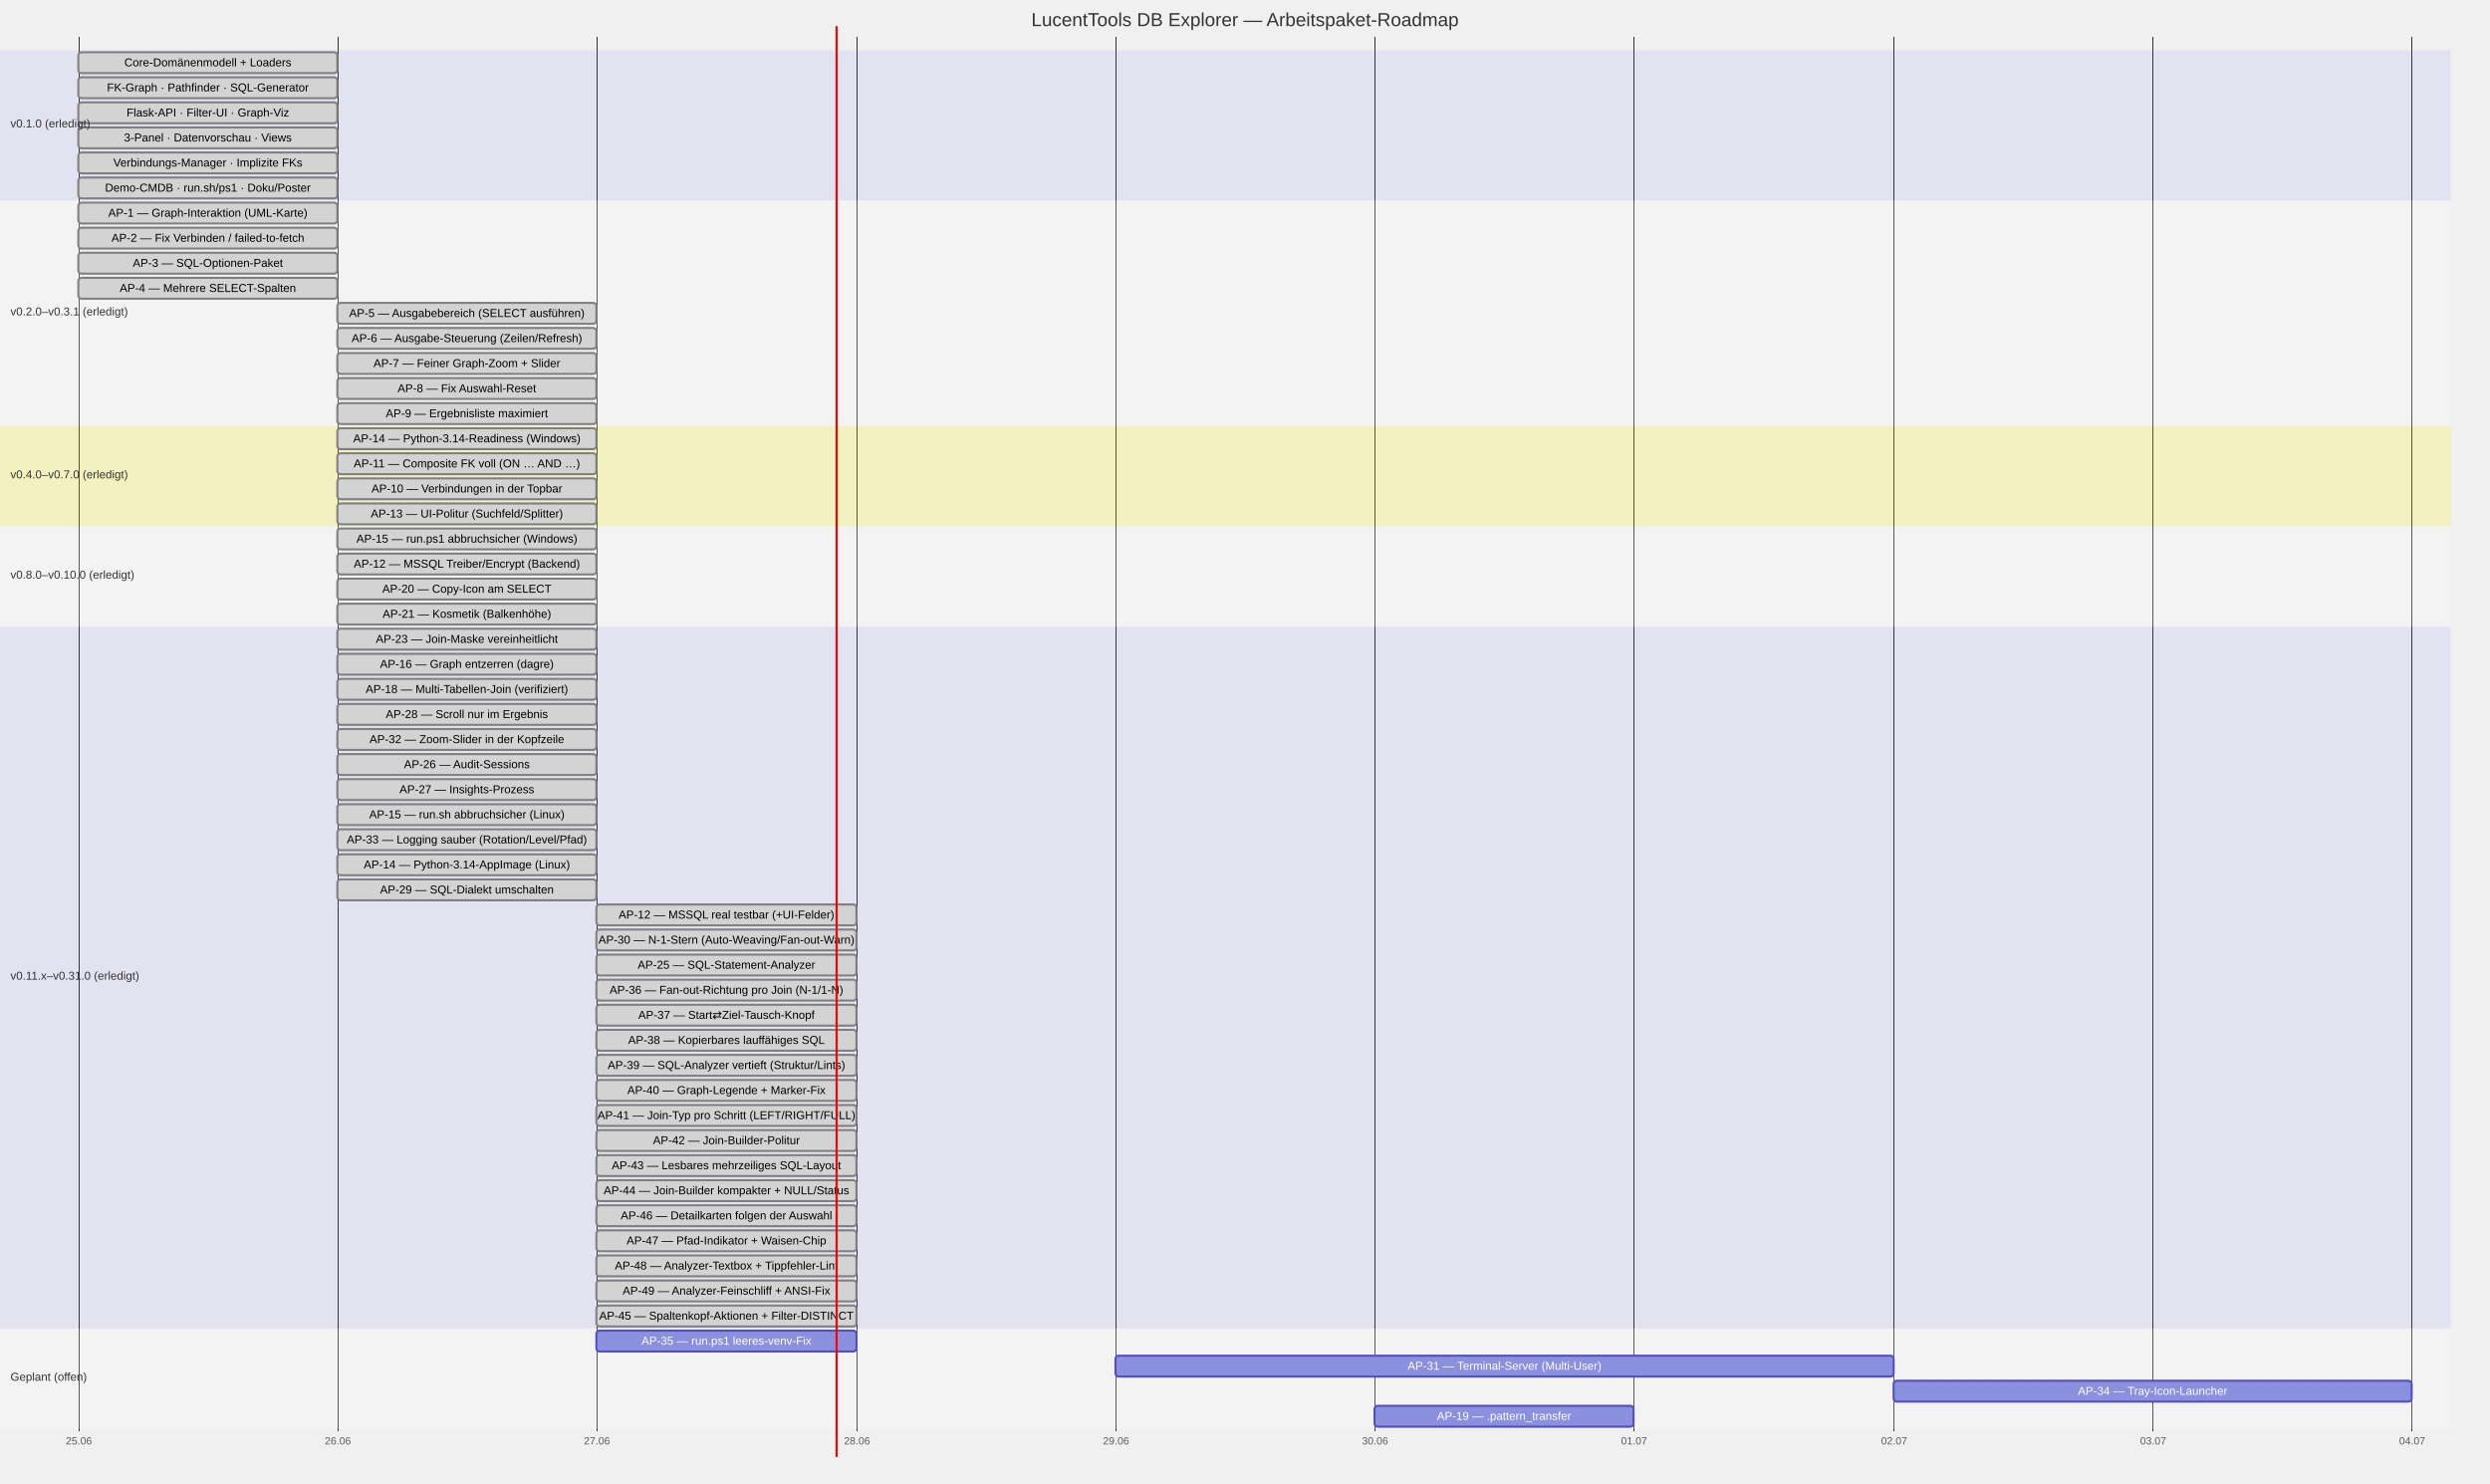
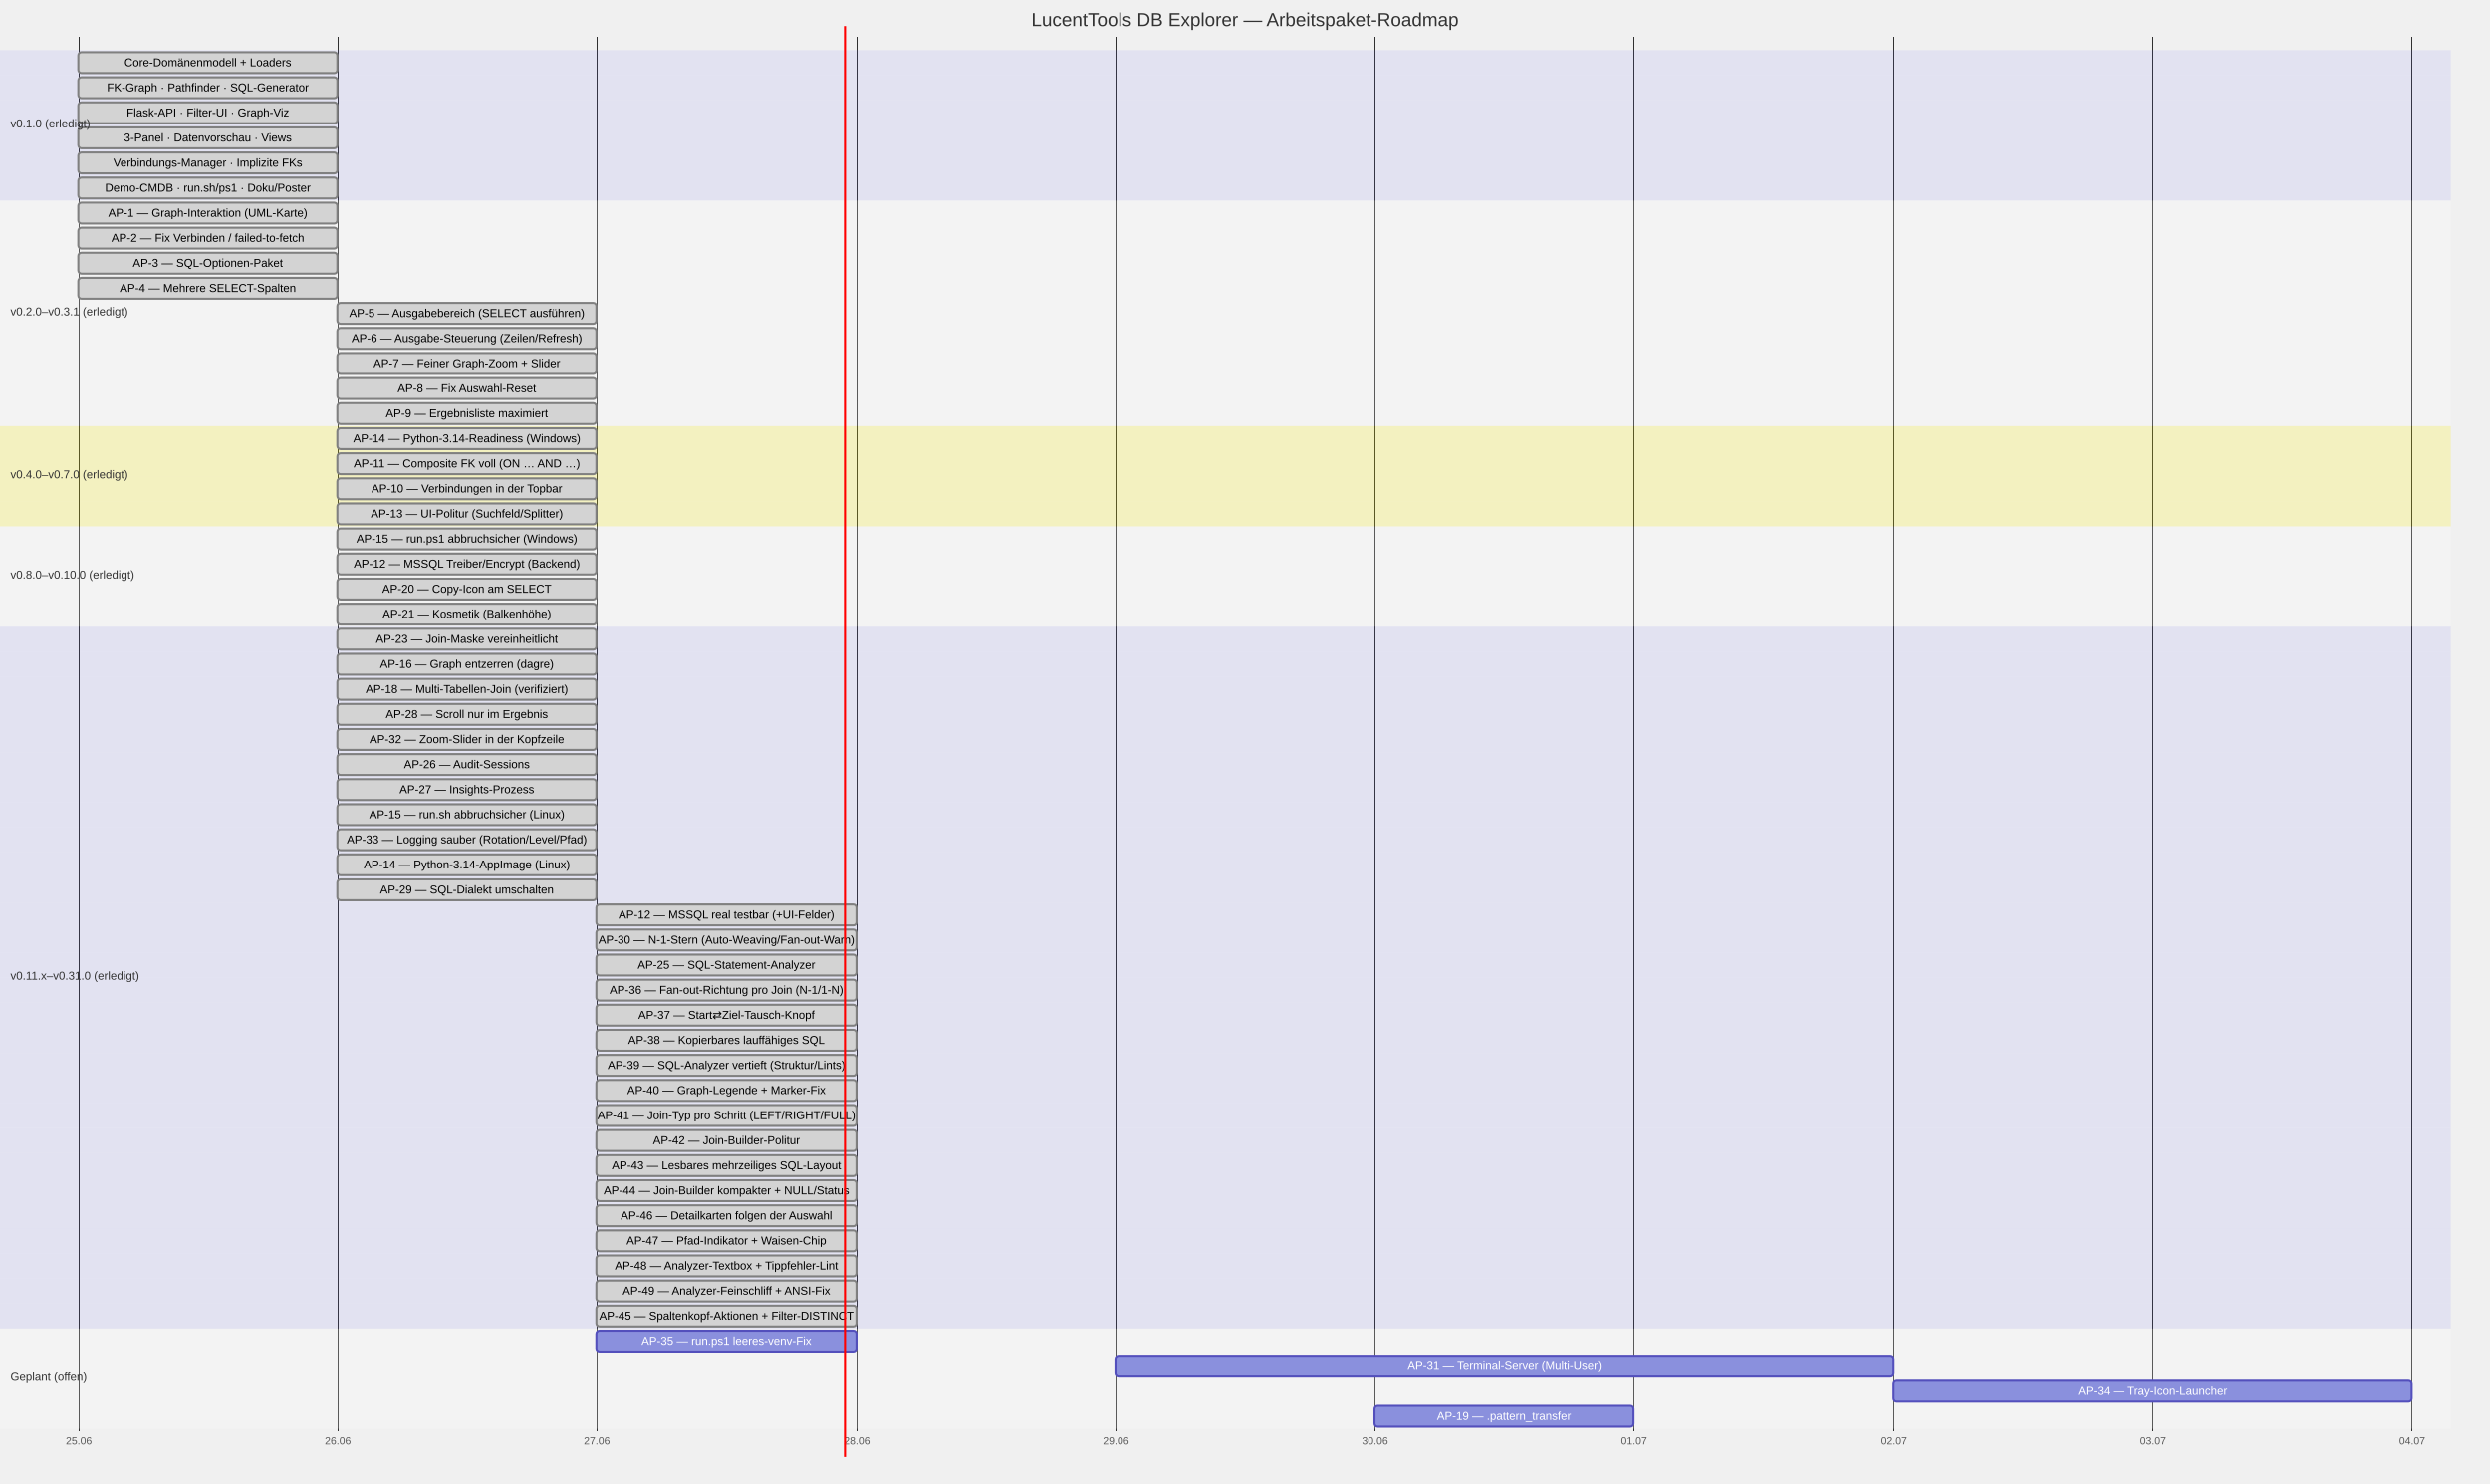
<svg xmlns="http://www.w3.org/2000/svg" id="my-svg" width="2384" viewBox="0 0 2384 1420" style="max-width: 2384px; background-color: transparent;" role="graphics-document document" aria-roledescription="gantt">
  <style>#my-svg{font-family:"trebuchet ms",verdana,arial,sans-serif;font-size:16px;fill:#333;}@keyframes edge-animation-frame{from{stroke-dashoffset:0;}}@keyframes dash{to{stroke-dashoffset:0;}}#my-svg .edge-animation-slow{stroke-dasharray:9,5!important;stroke-dashoffset:900;animation:dash 50s linear infinite;stroke-linecap:round;}#my-svg .edge-animation-fast{stroke-dasharray:9,5!important;stroke-dashoffset:900;animation:dash 20s linear infinite;stroke-linecap:round;}#my-svg .error-icon{fill:#552222;}#my-svg .error-text{fill:#552222;stroke:#552222;}#my-svg .edge-thickness-normal{stroke-width:1px;}#my-svg .edge-thickness-thick{stroke-width:3.5px;}#my-svg .edge-pattern-solid{stroke-dasharray:0;}#my-svg .edge-thickness-invisible{stroke-width:0;fill:none;}#my-svg .edge-pattern-dashed{stroke-dasharray:3;}#my-svg .edge-pattern-dotted{stroke-dasharray:2;}#my-svg .marker{fill:#333333;stroke:#333333;}#my-svg .marker.cross{stroke:#333333;}#my-svg svg{font-family:"trebuchet ms",verdana,arial,sans-serif;font-size:16px;}#my-svg p{margin:0;}#my-svg .mermaid-main-font{font-family:"trebuchet ms",verdana,arial,sans-serif;}#my-svg .exclude-range{fill:#eeeeee;}#my-svg .section{stroke:none;opacity:0.2;}#my-svg .section0{fill:rgba(102, 102, 255, 0.49);}#my-svg .section2{fill:#fff400;}#my-svg .section1,#my-svg .section3{fill:white;opacity:0.2;}#my-svg .sectionTitle0{fill:#333;}#my-svg .sectionTitle1{fill:#333;}#my-svg .sectionTitle2{fill:#333;}#my-svg .sectionTitle3{fill:#333;}#my-svg .sectionTitle{text-anchor:start;font-family:"trebuchet ms",verdana,arial,sans-serif;}#my-svg .grid .tick{stroke:lightgrey;opacity:0.8;shape-rendering:crispEdges;}#my-svg .grid .tick text{font-family:"trebuchet ms",verdana,arial,sans-serif;fill:#333;}#my-svg .grid path{stroke-width:0;}#my-svg .today{fill:none;stroke:red;stroke-width:2px;}#my-svg .task{stroke-width:2;}#my-svg .taskText{text-anchor:middle;font-family:"trebuchet ms",verdana,arial,sans-serif;}#my-svg .taskTextOutsideRight{fill:black;text-anchor:start;font-family:"trebuchet ms",verdana,arial,sans-serif;}#my-svg .taskTextOutsideLeft{fill:black;text-anchor:end;}#my-svg .task.clickable{cursor:pointer;}#my-svg .taskText.clickable{cursor:pointer;fill:#003163!important;font-weight:bold;}#my-svg .taskTextOutsideLeft.clickable{cursor:pointer;fill:#003163!important;font-weight:bold;}#my-svg .taskTextOutsideRight.clickable{cursor:pointer;fill:#003163!important;font-weight:bold;}#my-svg .taskText0,#my-svg .taskText1,#my-svg .taskText2,#my-svg .taskText3{fill:white;}#my-svg .task0,#my-svg .task1,#my-svg .task2,#my-svg .task3{fill:#8a90dd;stroke:#534fbc;}#my-svg .taskTextOutside0,#my-svg .taskTextOutside2{fill:black;}#my-svg .taskTextOutside1,#my-svg .taskTextOutside3{fill:black;}#my-svg .active0,#my-svg .active1,#my-svg .active2,#my-svg .active3{fill:#bfc7ff;stroke:#534fbc;}#my-svg .activeText0,#my-svg .activeText1,#my-svg .activeText2,#my-svg .activeText3{fill:black!important;}#my-svg .done0,#my-svg .done1,#my-svg .done2,#my-svg .done3{stroke:grey;fill:lightgrey;stroke-width:2;}#my-svg .doneText0,#my-svg .doneText1,#my-svg .doneText2,#my-svg .doneText3{fill:black!important;}#my-svg .doneText0.taskTextOutsideLeft,#my-svg .doneText0.taskTextOutsideRight,#my-svg .doneText1.taskTextOutsideLeft,#my-svg .doneText1.taskTextOutsideRight,#my-svg .doneText2.taskTextOutsideLeft,#my-svg .doneText2.taskTextOutsideRight,#my-svg .doneText3.taskTextOutsideLeft,#my-svg .doneText3.taskTextOutsideRight{fill:black!important;}#my-svg .crit0,#my-svg .crit1,#my-svg .crit2,#my-svg .crit3{stroke:#ff8888;fill:red;stroke-width:2;}#my-svg .activeCrit0,#my-svg .activeCrit1,#my-svg .activeCrit2,#my-svg .activeCrit3{stroke:#ff8888;fill:#bfc7ff;stroke-width:2;}#my-svg .doneCrit0,#my-svg .doneCrit1,#my-svg .doneCrit2,#my-svg .doneCrit3{stroke:#ff8888;fill:lightgrey;stroke-width:2;cursor:pointer;shape-rendering:crispEdges;}#my-svg .milestone{transform:rotate(45deg) scale(0.8,0.8);}#my-svg .milestoneText{font-style:italic;}#my-svg .doneCritText0,#my-svg .doneCritText1,#my-svg .doneCritText2,#my-svg .doneCritText3{fill:black!important;}#my-svg .doneCritText0.taskTextOutsideLeft,#my-svg .doneCritText0.taskTextOutsideRight,#my-svg .doneCritText1.taskTextOutsideLeft,#my-svg .doneCritText1.taskTextOutsideRight,#my-svg .doneCritText2.taskTextOutsideLeft,#my-svg .doneCritText2.taskTextOutsideRight,#my-svg .doneCritText3.taskTextOutsideLeft,#my-svg .doneCritText3.taskTextOutsideRight{fill:black!important;}#my-svg .vert{stroke:navy;}#my-svg .vertText{font-size:15px;text-anchor:middle;fill:navy!important;}#my-svg .activeCritText0,#my-svg .activeCritText1,#my-svg .activeCritText2,#my-svg .activeCritText3{fill:black!important;}#my-svg .titleText{text-anchor:middle;font-size:18px;fill:#333;font-family:"trebuchet ms",verdana,arial,sans-serif;}#my-svg .node .neo-node{stroke:#9370DB;}#my-svg [data-look="neo"].node rect,#my-svg [data-look="neo"].cluster rect,#my-svg [data-look="neo"].node polygon{stroke:#9370DB;filter:drop-shadow(1px 2px 2px rgba(185, 185, 185, 1));}#my-svg [data-look="neo"].node path{stroke:#9370DB;stroke-width:1px;}#my-svg [data-look="neo"].node .outer-path{filter:drop-shadow(1px 2px 2px rgba(185, 185, 185, 1));}#my-svg [data-look="neo"].node .neo-line path{stroke:#9370DB;filter:none;}#my-svg [data-look="neo"].node circle{stroke:#9370DB;filter:drop-shadow(1px 2px 2px rgba(185, 185, 185, 1));}#my-svg [data-look="neo"].node circle .state-start{fill:#000000;}#my-svg [data-look="neo"].icon-shape .icon{fill:#9370DB;filter:drop-shadow(1px 2px 2px rgba(185, 185, 185, 1));}#my-svg [data-look="neo"].icon-shape .icon-neo path{stroke:#9370DB;filter:drop-shadow(1px 2px 2px rgba(185, 185, 185, 1));}#my-svg :root{--mermaid-font-family:"trebuchet ms",verdana,arial,sans-serif;}</style>
  <g />
  <g class="grid" transform="translate(75, 1370)" fill="none" font-size="10" font-family="sans-serif" text-anchor="middle">
    <path class="domain" stroke="currentColor" d="M0.5,-1335V0.5H2234.5V-1335" />
    <g class="tick" opacity="1" transform="translate(0.5,0)">
      <line stroke="currentColor" y2="-1335" />
      <text fill="#000" y="3" dy="1em" stroke="none" font-size="10" style="text-anchor: middle;"> 25.06</text>
    </g>
    <g class="tick" opacity="1" transform="translate(248.5,0)">
      <line stroke="currentColor" y2="-1335" />
      <text fill="#000" y="3" dy="1em" stroke="none" font-size="10" style="text-anchor: middle;"> 26.06</text>
    </g>
    <g class="tick" opacity="1" transform="translate(496.5,0)">
      <line stroke="currentColor" y2="-1335" />
      <text fill="#000" y="3" dy="1em" stroke="none" font-size="10" style="text-anchor: middle;"> 27.06</text>
    </g>
    <g class="tick" opacity="1" transform="translate(745.5,0)">
      <line stroke="currentColor" y2="-1335" />
      <text fill="#000" y="3" dy="1em" stroke="none" font-size="10" style="text-anchor: middle;"> 28.06</text>
    </g>
    <g class="tick" opacity="1" transform="translate(993.5,0)">
      <line stroke="currentColor" y2="-1335" />
      <text fill="#000" y="3" dy="1em" stroke="none" font-size="10" style="text-anchor: middle;"> 29.06</text>
    </g>
    <g class="tick" opacity="1" transform="translate(1241.5,0)">
      <line stroke="currentColor" y2="-1335" />
      <text fill="#000" y="3" dy="1em" stroke="none" font-size="10" style="text-anchor: middle;"> 30.06</text>
    </g>
    <g class="tick" opacity="1" transform="translate(1489.5,0)">
      <line stroke="currentColor" y2="-1335" />
      <text fill="#000" y="3" dy="1em" stroke="none" font-size="10" style="text-anchor: middle;"> 01.07</text>
    </g>
    <g class="tick" opacity="1" transform="translate(1738.5,0)">
      <line stroke="currentColor" y2="-1335" />
      <text fill="#000" y="3" dy="1em" stroke="none" font-size="10" style="text-anchor: middle;"> 02.07</text>
    </g>
    <g class="tick" opacity="1" transform="translate(1986.5,0)">
      <line stroke="currentColor" y2="-1335" />
      <text fill="#000" y="3" dy="1em" stroke="none" font-size="10" style="text-anchor: middle;"> 03.07</text>
    </g>
    <g class="tick" opacity="1" transform="translate(2234.5,0)">
      <line stroke="currentColor" y2="-1335" />
      <text fill="#000" y="3" dy="1em" stroke="none" font-size="10" style="text-anchor: middle;"> 04.07</text>
    </g>
  </g>
  <g>
    <rect x="0" y="48" width="2346.5" height="24" class="section section0" />
    <rect x="0" y="72" width="2346.5" height="24" class="section section0" />
    <rect x="0" y="96" width="2346.5" height="24" class="section section0" />
    <rect x="0" y="120" width="2346.5" height="24" class="section section0" />
    <rect x="0" y="144" width="2346.5" height="24" class="section section0" />
    <rect x="0" y="168" width="2346.5" height="24" class="section section0" />
    <rect x="0" y="192" width="2346.5" height="24" class="section section1" />
    <rect x="0" y="216" width="2346.5" height="24" class="section section1" />
    <rect x="0" y="240" width="2346.5" height="24" class="section section1" />
    <rect x="0" y="264" width="2346.5" height="24" class="section section1" />
    <rect x="0" y="288" width="2346.5" height="24" class="section section1" />
    <rect x="0" y="312" width="2346.5" height="24" class="section section1" />
    <rect x="0" y="336" width="2346.5" height="24" class="section section1" />
    <rect x="0" y="360" width="2346.5" height="24" class="section section1" />
    <rect x="0" y="384" width="2346.5" height="24" class="section section1" />
    <rect x="0" y="408" width="2346.5" height="24" class="section section2" />
    <rect x="0" y="432" width="2346.5" height="24" class="section section2" />
    <rect x="0" y="456" width="2346.5" height="24" class="section section2" />
    <rect x="0" y="480" width="2346.5" height="24" class="section section2" />
    <rect x="0" y="504" width="2346.5" height="24" class="section section3" />
    <rect x="0" y="528" width="2346.5" height="24" class="section section3" />
    <rect x="0" y="552" width="2346.5" height="24" class="section section3" />
    <rect x="0" y="576" width="2346.5" height="24" class="section section3" />
    <rect x="0" y="600" width="2346.5" height="24" class="section section0" />
    <rect x="0" y="624" width="2346.5" height="24" class="section section0" />
    <rect x="0" y="648" width="2346.5" height="24" class="section section0" />
    <rect x="0" y="672" width="2346.5" height="24" class="section section0" />
    <rect x="0" y="696" width="2346.5" height="24" class="section section0" />
    <rect x="0" y="720" width="2346.5" height="24" class="section section0" />
    <rect x="0" y="744" width="2346.5" height="24" class="section section0" />
    <rect x="0" y="768" width="2346.5" height="24" class="section section0" />
    <rect x="0" y="792" width="2346.5" height="24" class="section section0" />
    <rect x="0" y="816" width="2346.5" height="24" class="section section0" />
    <rect x="0" y="840" width="2346.5" height="24" class="section section0" />
    <rect x="0" y="864" width="2346.5" height="24" class="section section0" />
    <rect x="0" y="888" width="2346.5" height="24" class="section section0" />
    <rect x="0" y="912" width="2346.5" height="24" class="section section0" />
    <rect x="0" y="936" width="2346.5" height="24" class="section section0" />
    <rect x="0" y="960" width="2346.5" height="24" class="section section0" />
    <rect x="0" y="984" width="2346.5" height="24" class="section section0" />
    <rect x="0" y="1008" width="2346.5" height="24" class="section section0" />
    <rect x="0" y="1032" width="2346.5" height="24" class="section section0" />
    <rect x="0" y="1056" width="2346.5" height="24" class="section section0" />
    <rect x="0" y="1080" width="2346.5" height="24" class="section section0" />
    <rect x="0" y="1104" width="2346.5" height="24" class="section section0" />
    <rect x="0" y="1128" width="2346.5" height="24" class="section section0" />
    <rect x="0" y="1152" width="2346.5" height="24" class="section section0" />
    <rect x="0" y="1176" width="2346.5" height="24" class="section section0" />
    <rect x="0" y="1200" width="2346.5" height="24" class="section section0" />
    <rect x="0" y="1224" width="2346.5" height="24" class="section section0" />
    <rect x="0" y="1248" width="2346.5" height="24" class="section section0" />
    <rect x="0" y="1272" width="2346.5" height="24" class="section section1" />
    <rect x="0" y="1296" width="2346.5" height="24" class="section section1" />
    <rect x="0" y="1344" width="2346.5" height="24" class="section section1" />
    <rect x="0" y="1320" width="2346.5" height="24" class="section section1" />
  </g>
  <g>
    <rect id="my-svg-d1" rx="3" ry="3" x="75" y="50" width="248" height="20" transform-origin="199px 60px" class="task done0" />
    <rect id="my-svg-d2" rx="3" ry="3" x="75" y="74" width="248" height="20" transform-origin="199px 84px" class="task done0" />
    <rect id="my-svg-d3" rx="3" ry="3" x="75" y="98" width="248" height="20" transform-origin="199px 108px" class="task done0" />
    <rect id="my-svg-d4" rx="3" ry="3" x="75" y="122" width="248" height="20" transform-origin="199px 132px" class="task done0" />
    <rect id="my-svg-d5" rx="3" ry="3" x="75" y="146" width="248" height="20" transform-origin="199px 156px" class="task done0" />
    <rect id="my-svg-d6" rx="3" ry="3" x="75" y="170" width="248" height="20" transform-origin="199px 180px" class="task done0" />
    <rect id="my-svg-a1" rx="3" ry="3" x="75" y="194" width="248" height="20" transform-origin="199px 204px" class="task done1" />
    <rect id="my-svg-a2" rx="3" ry="3" x="75" y="218" width="248" height="20" transform-origin="199px 228px" class="task done1" />
    <rect id="my-svg-a3" rx="3" ry="3" x="75" y="242" width="248" height="20" transform-origin="199px 252px" class="task done1" />
    <rect id="my-svg-a4" rx="3" ry="3" x="75" y="266" width="248" height="20" transform-origin="199px 276px" class="task done1" />
    <rect id="my-svg-a5" rx="3" ry="3" x="323" y="290" width="248" height="20" transform-origin="447px 300px" class="task done1" />
    <rect id="my-svg-a6" rx="3" ry="3" x="323" y="314" width="248" height="20" transform-origin="447px 324px" class="task done1" />
    <rect id="my-svg-a7" rx="3" ry="3" x="323" y="338" width="248" height="20" transform-origin="447px 348px" class="task done1" />
    <rect id="my-svg-a8" rx="3" ry="3" x="323" y="362" width="248" height="20" transform-origin="447px 372px" class="task done1" />
    <rect id="my-svg-a9" rx="3" ry="3" x="323" y="386" width="248" height="20" transform-origin="447px 396px" class="task done1" />
    <rect id="my-svg-b1" rx="3" ry="3" x="323" y="410" width="248" height="20" transform-origin="447px 420px" class="task done2" />
    <rect id="my-svg-b2" rx="3" ry="3" x="323" y="434" width="248" height="20" transform-origin="447px 444px" class="task done2" />
    <rect id="my-svg-b3" rx="3" ry="3" x="323" y="458" width="248" height="20" transform-origin="447px 468px" class="task done2" />
    <rect id="my-svg-b4" rx="3" ry="3" x="323" y="482" width="248" height="20" transform-origin="447px 492px" class="task done2" />
    <rect id="my-svg-c1" rx="3" ry="3" x="323" y="506" width="248" height="20" transform-origin="447px 516px" class="task done3" />
    <rect id="my-svg-c2" rx="3" ry="3" x="323" y="530" width="248" height="20" transform-origin="447px 540px" class="task done3" />
    <rect id="my-svg-c3" rx="3" ry="3" x="323" y="554" width="248" height="20" transform-origin="447px 564px" class="task done3" />
    <rect id="my-svg-c4" rx="3" ry="3" x="323" y="578" width="248" height="20" transform-origin="447px 588px" class="task done3" />
    <rect id="my-svg-e1" rx="3" ry="3" x="323" y="602" width="248" height="20" transform-origin="447px 612px" class="task done0" />
    <rect id="my-svg-e2" rx="3" ry="3" x="323" y="626" width="248" height="20" transform-origin="447px 636px" class="task done0" />
    <rect id="my-svg-e3" rx="3" ry="3" x="323" y="650" width="248" height="20" transform-origin="447px 660px" class="task done0" />
    <rect id="my-svg-e4" rx="3" ry="3" x="323" y="674" width="248" height="20" transform-origin="447px 684px" class="task done0" />
    <rect id="my-svg-e5" rx="3" ry="3" x="323" y="698" width="248" height="20" transform-origin="447px 708px" class="task done0" />
    <rect id="my-svg-e6" rx="3" ry="3" x="323" y="722" width="248" height="20" transform-origin="447px 732px" class="task done0" />
    <rect id="my-svg-e7" rx="3" ry="3" x="323" y="746" width="248" height="20" transform-origin="447px 756px" class="task done0" />
    <rect id="my-svg-e8" rx="3" ry="3" x="323" y="770" width="248" height="20" transform-origin="447px 780px" class="task done0" />
    <rect id="my-svg-e9" rx="3" ry="3" x="323" y="794" width="248" height="20" transform-origin="447px 804px" class="task done0" />
    <rect id="my-svg-e10" rx="3" ry="3" x="323" y="818" width="248" height="20" transform-origin="447px 828px" class="task done0" />
    <rect id="my-svg-e11" rx="3" ry="3" x="323" y="842" width="248" height="20" transform-origin="447px 852px" class="task done0" />
    <rect id="my-svg-e12" rx="3" ry="3" x="571" y="866" width="249" height="20" transform-origin="695.5px 876px" class="task done0" />
    <rect id="my-svg-e13" rx="3" ry="3" x="571" y="890" width="249" height="20" transform-origin="695.5px 900px" class="task done0" />
    <rect id="my-svg-e14" rx="3" ry="3" x="571" y="914" width="249" height="20" transform-origin="695.5px 924px" class="task done0" />
    <rect id="my-svg-e15" rx="3" ry="3" x="571" y="938" width="249" height="20" transform-origin="695.5px 948px" class="task done0" />
    <rect id="my-svg-e16" rx="3" ry="3" x="571" y="962" width="249" height="20" transform-origin="695.5px 972px" class="task done0" />
    <rect id="my-svg-e17" rx="3" ry="3" x="571" y="986" width="249" height="20" transform-origin="695.5px 996px" class="task done0" />
    <rect id="my-svg-e18" rx="3" ry="3" x="571" y="1010" width="249" height="20" transform-origin="695.5px 1020px" class="task done0" />
    <rect id="my-svg-e19" rx="3" ry="3" x="571" y="1034" width="249" height="20" transform-origin="695.5px 1044px" class="task done0" />
    <rect id="my-svg-e20" rx="3" ry="3" x="571" y="1058" width="249" height="20" transform-origin="695.5px 1068px" class="task done0" />
    <rect id="my-svg-e21" rx="3" ry="3" x="571" y="1082" width="249" height="20" transform-origin="695.5px 1092px" class="task done0" />
    <rect id="my-svg-e22" rx="3" ry="3" x="571" y="1106" width="249" height="20" transform-origin="695.5px 1116px" class="task done0" />
    <rect id="my-svg-e23" rx="3" ry="3" x="571" y="1130" width="249" height="20" transform-origin="695.5px 1140px" class="task done0" />
    <rect id="my-svg-e24" rx="3" ry="3" x="571" y="1154" width="249" height="20" transform-origin="695.5px 1164px" class="task done0" />
    <rect id="my-svg-e25" rx="3" ry="3" x="571" y="1178" width="249" height="20" transform-origin="695.5px 1188px" class="task done0" />
    <rect id="my-svg-e26" rx="3" ry="3" x="571" y="1202" width="249" height="20" transform-origin="695.5px 1212px" class="task done0" />
    <rect id="my-svg-e27" rx="3" ry="3" x="571" y="1226" width="249" height="20" transform-origin="695.5px 1236px" class="task done0" />
    <rect id="my-svg-e28" rx="3" ry="3" x="571" y="1250" width="249" height="20" transform-origin="695.5px 1260px" class="task done0" />
    <rect id="my-svg-p3" rx="3" ry="3" x="571" y="1274" width="249" height="20" transform-origin="695.5px 1284px" class="task task1" />
    <rect id="my-svg-p7" rx="3" ry="3" x="1068" y="1298" width="745" height="20" transform-origin="1440.5px 1308px" class="task task1" />
    <rect id="my-svg-p11" rx="3" ry="3" x="1316" y="1346" width="248" height="20" transform-origin="1440px 1356px" class="task task1" />
    <rect id="my-svg-p9" rx="3" ry="3" x="1813" y="1322" width="496" height="20" transform-origin="2061px 1332px" class="task task1" />
    <text id="my-svg-d1-text" font-size="11" x="199" y="63.5" class="taskText taskText0  doneText0 width-157.0771484375">Core-Domänenmodell + Loaders          </text>
    <text id="my-svg-d2-text" font-size="11" x="199" y="87.5" class="taskText taskText0  doneText0 width-191.59716796875">FK-Graph · Pathfinder · SQL-Generator </text>
    <text id="my-svg-d3-text" font-size="11" x="199" y="111.5" class="taskText taskText0  doneText0 width-155.171875">Flask-API · Filter-UI · Graph-Viz     </text>
    <text id="my-svg-d4-text" font-size="11" x="199" y="135.5" class="taskText taskText0  doneText0 width-158.5380859375">3-Panel · Datenvorschau · Views       </text>
    <text id="my-svg-d5-text" font-size="11" x="199" y="159.5" class="taskText taskText0  doneText0 width-179.1416015625">Verbindungs-Manager · Implizite FKs   </text>
    <text id="my-svg-d6-text" font-size="11" x="199" y="183.5" class="taskText taskText0  doneText0 width-194.73388671875">Demo-CMDB · run.sh/ps1 · Doku/Poster  </text>
    <text id="my-svg-a1-text" font-size="11" x="199" y="207.5" class="taskText taskText1  doneText1 width-187.953125">AP-1 — Graph-Interaktion (UML-Karte)        </text>
    <text id="my-svg-a2-text" font-size="11" x="199" y="231.5" class="taskText taskText1  doneText1 width-189.296875">AP-2 — Fix Verbinden / failed-to-fetch      </text>
    <text id="my-svg-a3-text" font-size="11" x="199" y="255.5" class="taskText taskText1  doneText1 width-136.41455078125">AP-3 — SQL-Optionen-Paket                   </text>
    <text id="my-svg-a4-text" font-size="11" x="199" y="279.5" class="taskText taskText1  doneText1 width-156.21875">AP-4 — Mehrere SELECT-Spalten               </text>
    <text id="my-svg-a5-text" font-size="11" x="447" y="303.5" class="taskText taskText1  doneText1 width-212.640625">AP-5 — Ausgabebereich (SELECT ausführen)    </text>
    <text id="my-svg-a6-text" font-size="11" x="447" y="327.5" class="taskText taskText1  doneText1 width-214.796875">AP-6 — Ausgabe-Steuerung (Zeilen/Refresh)   </text>
    <text id="my-svg-a7-text" font-size="11" x="447" y="351.5" class="taskText taskText1  doneText1 width-173.501953125">AP-7 — Feiner Graph-Zoom + Slider           </text>
    <text id="my-svg-a8-text" font-size="11" x="447" y="375.5" class="taskText taskText1  doneText1 width-125.8818359375">AP-8 — Fix Auswahl-Reset                    </text>
    <text id="my-svg-a9-text" font-size="11" x="447" y="399.5" class="taskText taskText1  doneText1 width-154.16064453125">AP-9 — Ergebnisliste maximiert              </text>
    <text id="my-svg-b1-text" font-size="11" x="447" y="423.5" class="taskText taskText2  doneText2 width-208.53125">AP-14 — Python-3.14-Readiness (Windows)     </text>
    <text id="my-svg-b2-text" font-size="11" x="447" y="447.5" class="taskText taskText2  doneText2 width-202.59375">AP-11 — Composite FK voll (ON … AND …)      </text>
    <text id="my-svg-b3-text" font-size="11" x="447" y="471.5" class="taskText taskText2  doneText2 width-179.13623046875">AP-10 — Verbindungen in der Topbar          </text>
    <text id="my-svg-b4-text" font-size="11" x="447" y="495.5" class="taskText taskText2  doneText2 width-185.84375">AP-13 — UI-Politur (Suchfeld/Splitter)      </text>
    <text id="my-svg-c1-text" font-size="11" x="447" y="519.5" class="taskText taskText3  doneText3 width-206.4375">AP-15 — run.ps1 abbruchsicher (Windows)     </text>
    <text id="my-svg-c2-text" font-size="11" x="447" y="543.5" class="taskText taskText3  doneText3 width-207.84375">AP-12 — MSSQL Treiber/Encrypt (Backend)     </text>
    <text id="my-svg-c3-text" font-size="11" x="447" y="567.5" class="taskText taskText3  doneText3 width-149.162109375">AP-20 — Copy-Icon am SELECT                 </text>
    <text id="my-svg-c4-text" font-size="11" x="447" y="591.5" class="taskText taskText3  doneText3 width-155.546875">AP-21 — Kosmetik (Balkenhöhe)               </text>
    <text id="my-svg-e1-text" font-size="11" x="447" y="615.5" class="taskText taskText0  doneText0 width-173.287109375">AP-23 — Join-Maske vereinheitlicht          </text>
    <text id="my-svg-e2-text" font-size="11" x="447" y="639.5" class="taskText taskText0  doneText0 width-163.109375">AP-16 — Graph entzerren (dagre)             </text>
    <text id="my-svg-e3-text" font-size="11" x="447" y="663.5" class="taskText taskText0  doneText0 width-197.640625">AP-18 — Multi-Tabellen-Join (verifiziert)   </text>
    <text id="my-svg-e4-text" font-size="11" x="447" y="687.5" class="taskText taskText0  doneText0 width-150.77685546875">AP-28 — Scroll nur im Ergebnis              </text>
    <text id="my-svg-e5-text" font-size="11" x="447" y="711.5" class="taskText taskText0  doneText0 width-183.1875">AP-32 — Zoom-Slider in der Kopfzeile        </text>
    <text id="my-svg-e6-text" font-size="11" x="447" y="735.5" class="taskText taskText0  doneText0 width-112.70654296875">AP-26 — Audit-Sessions                      </text>
    <text id="my-svg-e7-text" font-size="11" x="447" y="759.5" class="taskText taskText0  doneText0 width-120.41943359375">AP-27 — Insights-Prozess                    </text>
    <text id="my-svg-e8-text" font-size="11" x="447" y="783.5" class="taskText taskText0  doneText0 width-183.75">AP-15 — run.sh abbruchsicher (Linux)        </text>
    <text id="my-svg-e9-text" font-size="11" x="447" y="807.5" class="taskText taskText0  doneText0 width-228.703125">AP-33 — Logging sauber (Rotation/Level/Pfad) </text>
    <text id="my-svg-e10-text" font-size="11" x="447" y="831.5" class="taskText taskText0  doneText0 width-192.046875">AP-14 — Python-3.14-AppImage (Linux)         </text>
    <text id="my-svg-e11-text" font-size="11" x="447" y="855.5" class="taskText taskText0  doneText0 width-159.8125">AP-29 — SQL-Dialekt umschalten               </text>
    <text id="my-svg-e12-text" font-size="11" x="695.5" y="879.5" class="taskText taskText0  doneText0 width-197.984375">AP-12 — MSSQL real testbar (+UI-Felder)      </text>
    <text id="my-svg-e13-text" font-size="11" x="695.5" y="903.5" class="taskText taskText0  doneText0 width-241.125">AP-30 — N-1-Stern (Auto-Weaving/Fan-out-Warn) </text>
    <text id="my-svg-e14-text" font-size="11" x="695.5" y="927.5" class="taskText taskText0  doneText0 width-163.7373046875">AP-25 — SQL-Statement-Analyzer               </text>
    <text id="my-svg-e15-text" font-size="11" x="695.5" y="951.5" class="taskText taskText0  doneText0 width-221.765625">AP-36 — Fan-out-Richtung pro Join (N-1/1-N)  </text>
    <text id="my-svg-e16-text" font-size="11" x="695.5" y="975.5" class="taskText taskText0  doneText0 width-164.2294921875">AP-37 — Start⇄Ziel-Tausch-Knopf              </text>
    <text id="my-svg-e17-text" font-size="11" x="695.5" y="999.5" class="taskText taskText0  doneText0 width-180.388671875">AP-38 — Kopierbares lauffähiges SQL          </text>
    <text id="my-svg-e18-text" font-size="11" x="695.5" y="1023.5" class="taskText taskText0  doneText0 width-229.40625">AP-39 — SQL-Analyzer vertieft (Struktur/Lints) </text>
    <text id="my-svg-e19-text" font-size="11" x="695.5" y="1047.5" class="taskText taskText0  doneText0 width-182.83251953125">AP-40 — Graph-Legende + Marker-Fix           </text>
    <text id="my-svg-e20-text" font-size="11" x="695.5" y="1071.5" class="taskText taskText0  doneText0 width-240.8125">AP-41 — Join-Typ pro Schritt (LEFT/RIGHT/FULL) </text>
    <text id="my-svg-e21-text" font-size="11" x="695.5" y="1095.5" class="taskText taskText0  doneText0 width-139.5673828125">AP-42 — Join-Builder-Politur                 </text>
    <text id="my-svg-e22-text" font-size="11" x="695.5" y="1119.5" class="taskText taskText0  doneText0 width-210.3369140625">AP-43 — Lesbares mehrzeiliges SQL-Layout      </text>
    <text id="my-svg-e23-text" font-size="11" x="695.5" y="1143.5" class="taskText taskText0  doneText0 width-232.50341796875">AP-44 — Join-Builder kompakter + NULL/Status </text>
    <text id="my-svg-e24-text" font-size="11" x="695.5" y="1167.5" class="taskText taskText0  doneText0 width-200.8125">AP-46 — Detailkarten folgen der Auswahl       </text>
    <text id="my-svg-e25-text" font-size="11" x="695.5" y="1191.5" class="taskText taskText0  doneText0 width-185.6875">AP-47 — Pfad-Indikator + Waisen-Chip         </text>
    <text id="my-svg-e26-text" font-size="11" x="695.5" y="1215.5" class="taskText taskText0  doneText0 width-214.08056640625">AP-48 — Analyzer-Textbox + Tippfehler-Lint   </text>
    <text id="my-svg-e27-text" font-size="11" x="695.5" y="1239.5" class="taskText taskText0  doneText0 width-192.720703125">AP-49 — Analyzer-Feinschliff + ANSI-Fix       </text>
    <text id="my-svg-e28-text" font-size="11" x="695.5" y="1263.5" class="taskText taskText0  doneText0 width-237.23193359375">AP-45 — Spaltenkopf-Aktionen + Filter-DISTINCT </text>
    <text id="my-svg-p3-text" font-size="11" x="695.5" y="1287.5" class="taskText taskText1  width-158.646484375">AP-35 — run.ps1 leeres-venv-Fix             </text>
    <text id="my-svg-p7-text" font-size="11" x="1440.5" y="1311.5" class="taskText taskText1  width-182.421875">AP-31 — Terminal-Server (Multi-User)        </text>
    <text id="my-svg-p11-text" font-size="11" x="1440" y="1359.5" class="taskText taskText1  width-129.57177734375">AP-19 — .pattern_transfer                   </text>
    <text id="my-svg-p9-text" font-size="11" x="2061" y="1335.5" class="taskText taskText1  width-137.6875">AP-34 — Tray-Icon-Launcher                  </text>
  </g>
  <g>
    <text dy="0em" x="10" y="122" font-size="11" class="sectionTitle sectionTitle0">
      <tspan alignment-baseline="central" x="10">v0.1.0 (erledigt)</tspan>
    </text>
    <text dy="0em" x="10" y="302" font-size="11" class="sectionTitle sectionTitle1">
      <tspan alignment-baseline="central" x="10">v0.2.0–v0.3.1 (erledigt)</tspan>
    </text>
    <text dy="0em" x="10" y="458" font-size="11" class="sectionTitle sectionTitle2">
      <tspan alignment-baseline="central" x="10">v0.4.0–v0.7.0 (erledigt)</tspan>
    </text>
    <text dy="0em" x="10" y="554" font-size="11" class="sectionTitle sectionTitle3">
      <tspan alignment-baseline="central" x="10">v0.8.0–v0.10.0 (erledigt)</tspan>
    </text>
    <text dy="0em" x="10" y="938" font-size="11" class="sectionTitle sectionTitle0">
      <tspan alignment-baseline="central" x="10">v0.11.x–v0.31.0 (erledigt)</tspan>
    </text>
    <text dy="0em" x="10" y="1322" font-size="11" class="sectionTitle sectionTitle1">
      <tspan alignment-baseline="central" x="10">Geplant (offen)</tspan>
    </text>
  </g>
  <g class="today">
-     <line x1="801" x2="801" y1="25" y2="1395" class="today" />
+     <line x1="809" x2="809" y1="25" y2="1395" class="today" />
  </g>
  <text x="1192" y="25" class="titleText">LucentTools DB Explorer — Arbeitspaket-Roadmap</text>
</svg>
